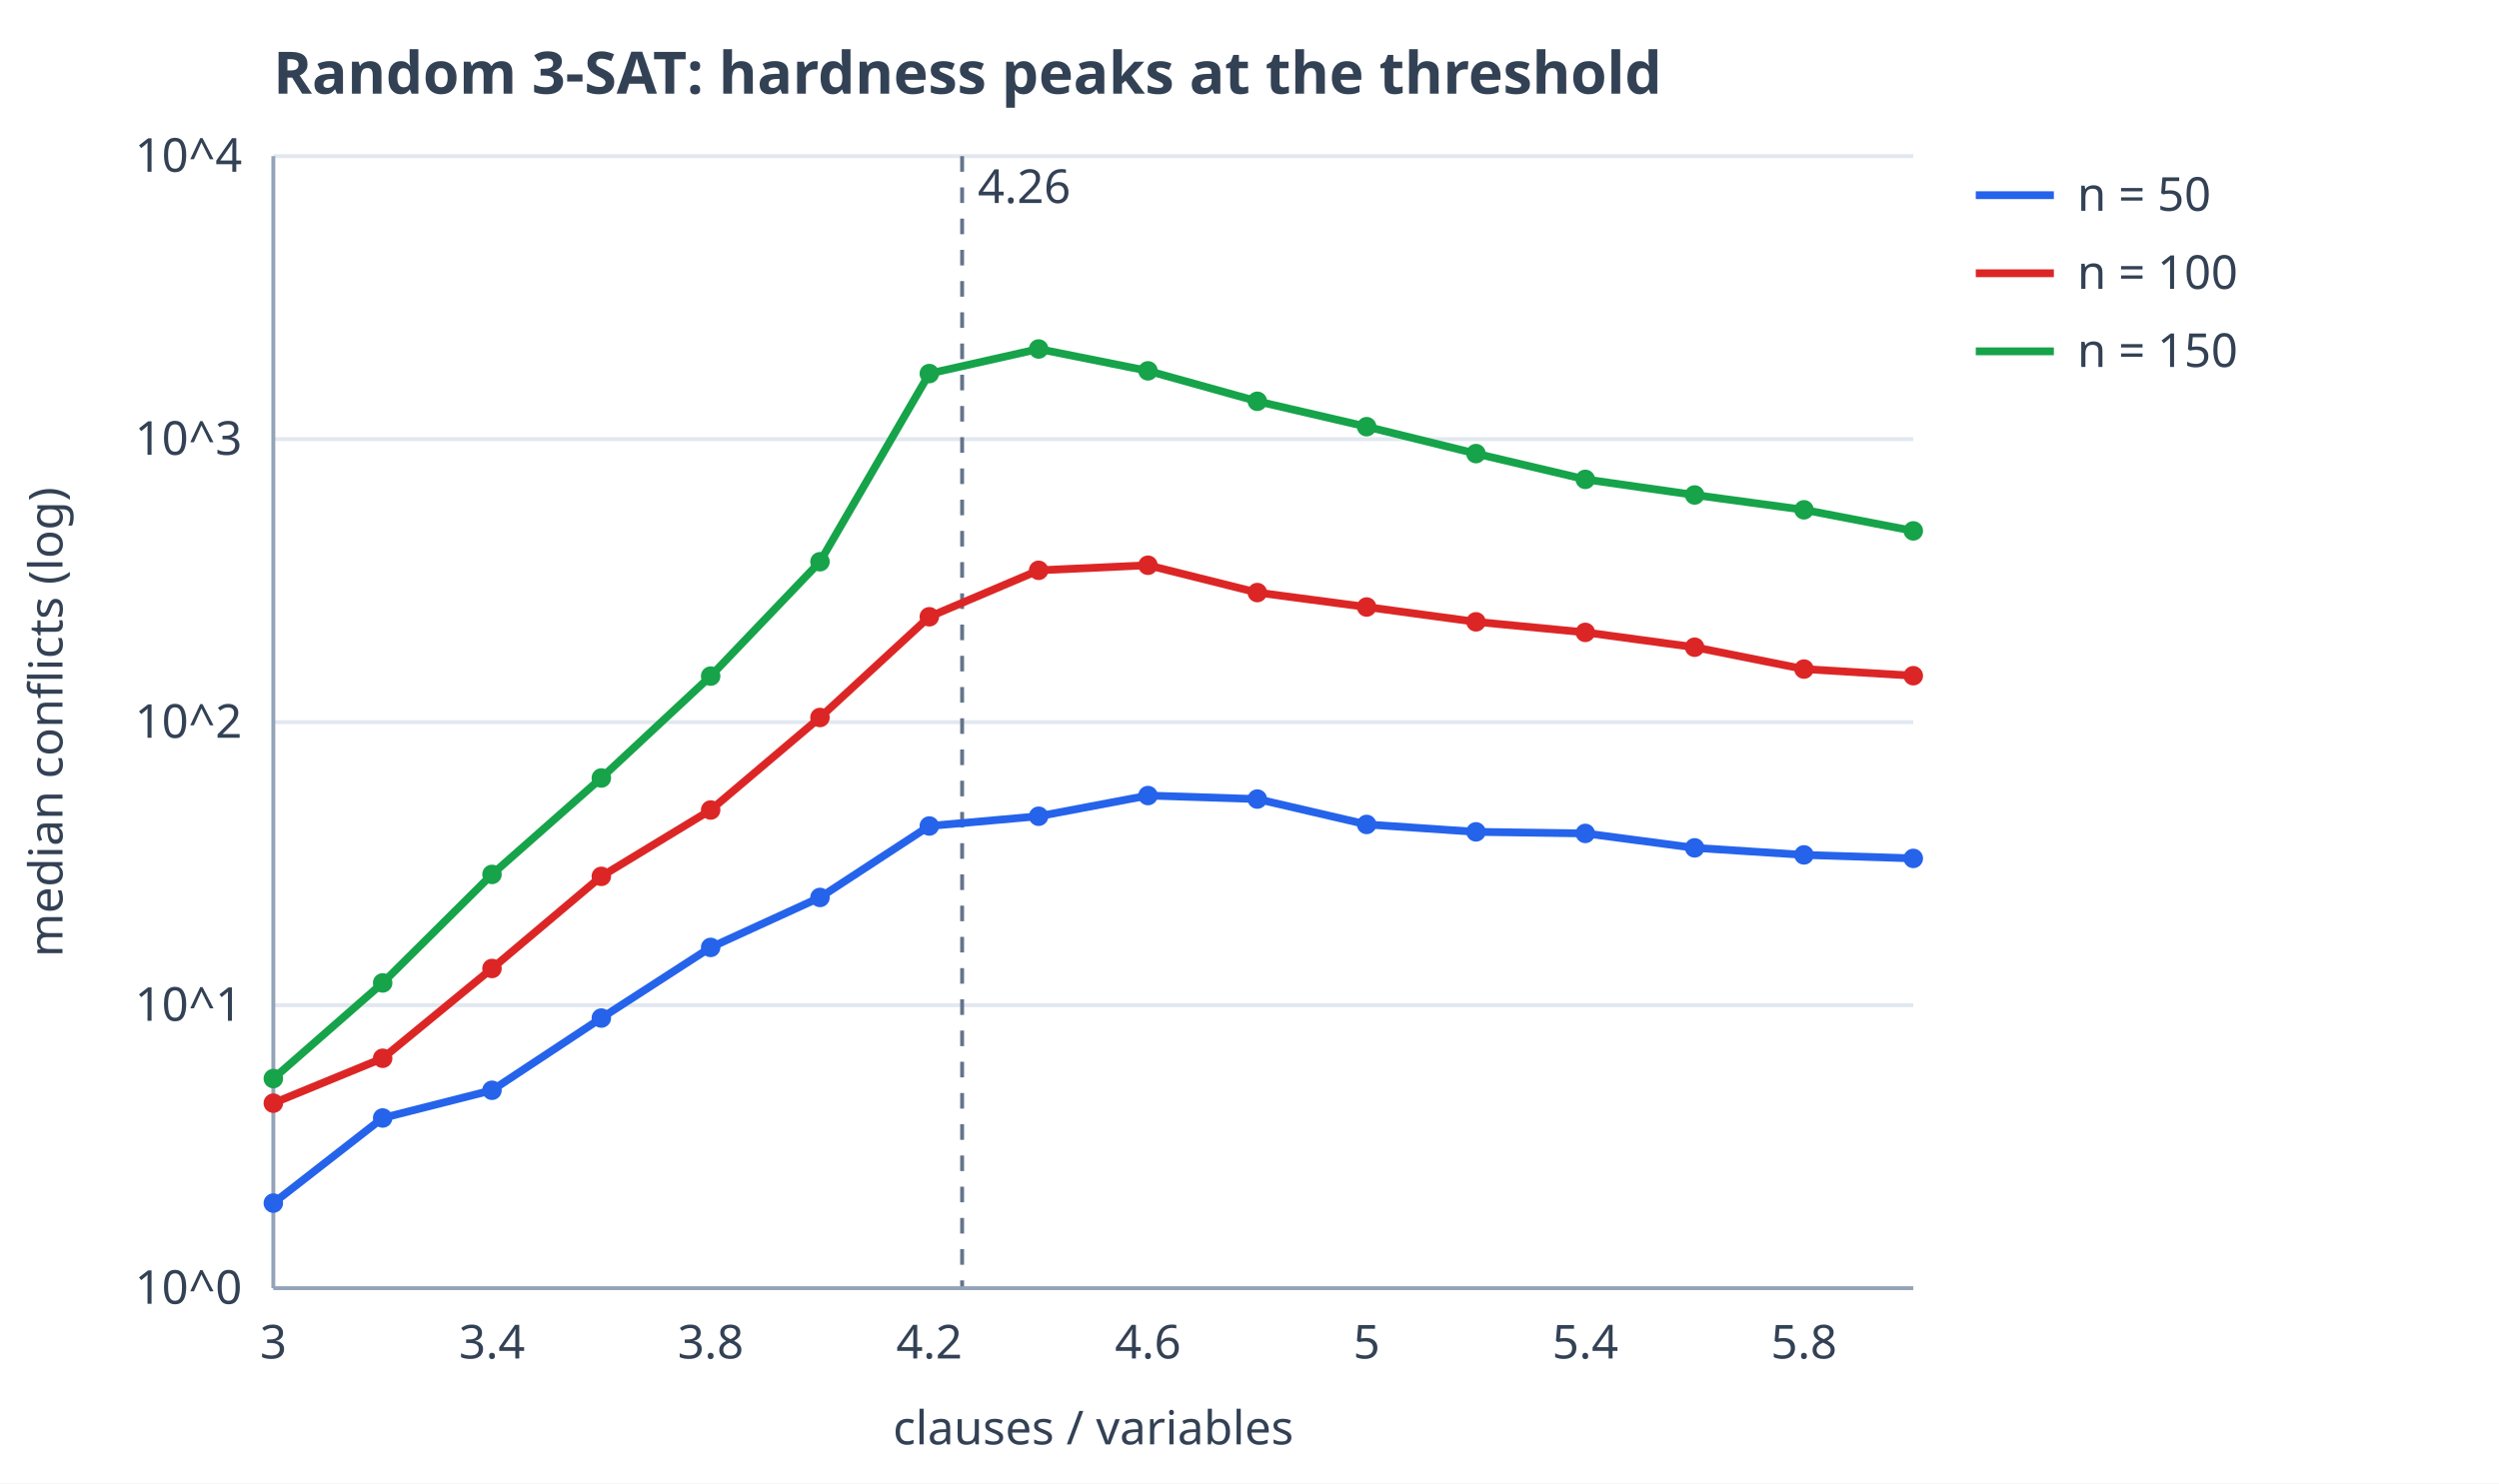
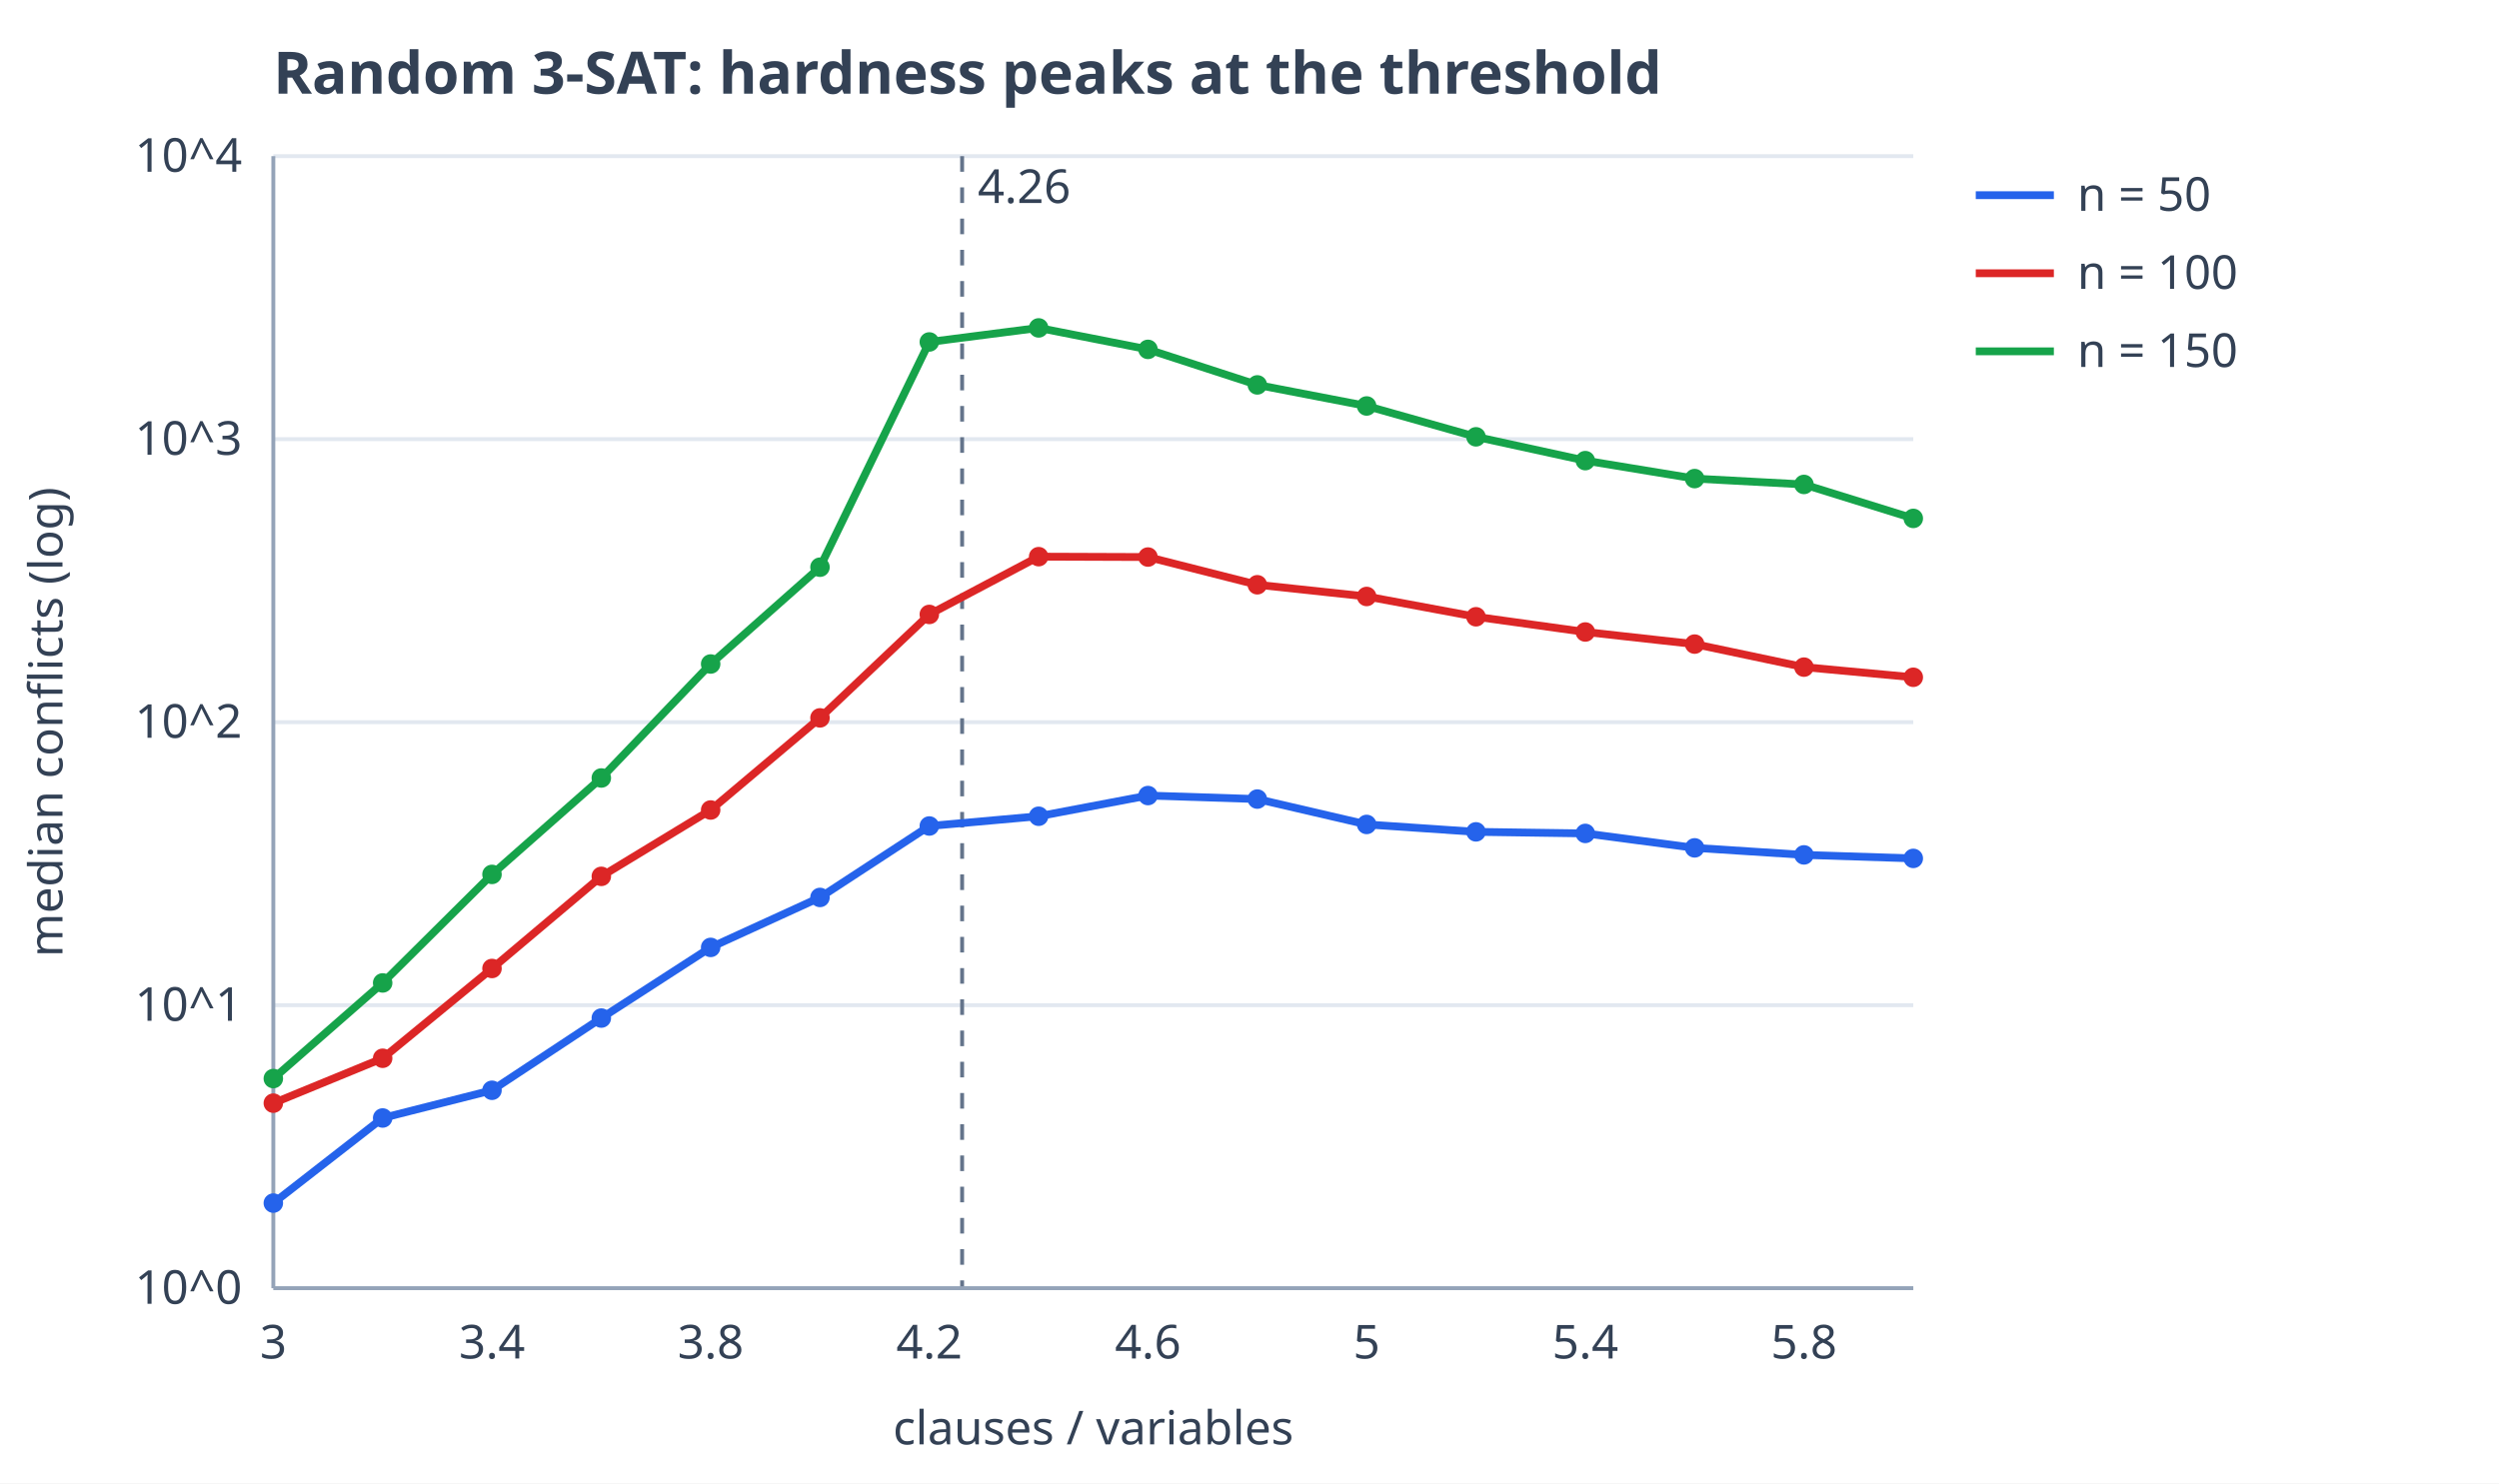
<svg xmlns="http://www.w3.org/2000/svg" viewBox="0 0 640 380" font-family="system-ui, sans-serif" font-size="12">
  <style>text{fill:#334155} .grid{stroke:#e2e8f0} .axis{stroke:#94a3b8}</style>
  <rect width="640" height="380" fill="#ffffff" />
  <text x="70" y="24" font-size="15" font-weight="600">Random 3-SAT: hardness peaks at the threshold</text>
  <line class="grid" x1="70" x2="490" y1="330.0" y2="330.0" />
  <text x="62" y="334.0" text-anchor="end">10^0</text>
  <line class="grid" x1="70" x2="490" y1="257.5" y2="257.5" />
  <text x="62" y="261.5" text-anchor="end">10^1</text>
  <line class="grid" x1="70" x2="490" y1="185.0" y2="185.0" />
  <text x="62" y="189.0" text-anchor="end">10^2</text>
  <line class="grid" x1="70" x2="490" y1="112.5" y2="112.5" />
  <text x="62" y="116.5" text-anchor="end">10^3</text>
  <line class="grid" x1="70" x2="490" y1="40.0" y2="40.0" />
  <text x="62" y="44.0" text-anchor="end">10^4</text>
  <text x="70.0" y="348" text-anchor="middle">3</text>
  <text x="126.0" y="348" text-anchor="middle">3.4</text>
  <text x="182.0" y="348" text-anchor="middle">3.8</text>
  <text x="238.0" y="348" text-anchor="middle">4.2</text>
  <text x="294.0" y="348" text-anchor="middle">4.6</text>
  <text x="350.0" y="348" text-anchor="middle">5</text>
  <text x="406.0" y="348" text-anchor="middle">5.4</text>
  <text x="462.0" y="348" text-anchor="middle">5.8</text>
  <line x1="246.4" x2="246.4" y1="40" y2="330" stroke="#64748b" stroke-dasharray="4 4" />
  <text x="250.4" y="52" fill="#64748b">4.26</text>
  <line class="axis" x1="70" x2="70" y1="40" y2="330" />
  <line class="axis" x1="70" x2="490" y1="330" y2="330" />
  <text x="280.0" y="370" text-anchor="middle">clauses / variables</text>
  <text transform="translate(16 185.0) rotate(-90)" text-anchor="middle">median conflicts (log)</text>
  <path d="M70.0,308.2 L98.0,286.4 L126.0,279.3 L154.0,260.8 L182.0,242.7 L210.0,229.9 L238.0,211.6 L266.0,209.1 L294.0,203.8 L322.0,204.7 L350.0,211.2 L378.0,213.1 L406.0,213.5 L434.0,217.2 L462.0,219.0 L490.0,219.9" fill="none" stroke="#2563eb" stroke-width="2" />
  <circle cx="70.0" cy="308.2" r="2.5" fill="#2563eb" />
  <circle cx="98.0" cy="286.4" r="2.5" fill="#2563eb" />
  <circle cx="126.0" cy="279.3" r="2.5" fill="#2563eb" />
  <circle cx="154.0" cy="260.8" r="2.5" fill="#2563eb" />
  <circle cx="182.0" cy="242.7" r="2.5" fill="#2563eb" />
  <circle cx="210.0" cy="229.9" r="2.5" fill="#2563eb" />
  <circle cx="238.0" cy="211.6" r="2.5" fill="#2563eb" />
  <circle cx="266.0" cy="209.1" r="2.5" fill="#2563eb" />
  <circle cx="294.0" cy="203.8" r="2.5" fill="#2563eb" />
  <circle cx="322.0" cy="204.7" r="2.5" fill="#2563eb" />
  <circle cx="350.0" cy="211.2" r="2.5" fill="#2563eb" />
  <circle cx="378.0" cy="213.1" r="2.5" fill="#2563eb" />
  <circle cx="406.0" cy="213.5" r="2.5" fill="#2563eb" />
  <circle cx="434.0" cy="217.2" r="2.5" fill="#2563eb" />
  <circle cx="462.0" cy="219.0" r="2.5" fill="#2563eb" />
  <circle cx="490.0" cy="219.9" r="2.5" fill="#2563eb" />
  <line x1="506" x2="526" y1="50" y2="50" stroke="#2563eb" stroke-width="2" />
  <text x="532" y="54">n = 50</text>
-   <path d="M70.0,282.6 L98.0,271.1 L126.0,248.1 L154.0,224.5 L182.0,207.5 L210.0,183.8 L238.0,158.0 L266.0,146.1 L294.0,144.8 L322.0,151.8 L350.0,155.5 L378.0,159.3 L406.0,162.0 L434.0,165.8 L462.0,171.4 L490.0,173.1" fill="none" stroke="#dc2626" stroke-width="2" />
+   <path d="M70.0,282.6 L98.0,271.1 L126.0,248.1 L154.0,224.5 L182.0,207.5 L210.0,183.9 L238.0,157.4 L266.0,142.6 L294.0,142.7 L322.0,149.8 L350.0,152.8 L378.0,158.0 L406.0,161.9 L434.0,165.0 L462.0,170.9 L490.0,173.5" fill="none" stroke="#dc2626" stroke-width="2" />
  <circle cx="70.0" cy="282.6" r="2.5" fill="#dc2626" />
  <circle cx="98.0" cy="271.1" r="2.5" fill="#dc2626" />
  <circle cx="126.0" cy="248.1" r="2.5" fill="#dc2626" />
  <circle cx="154.0" cy="224.5" r="2.5" fill="#dc2626" />
  <circle cx="182.0" cy="207.5" r="2.5" fill="#dc2626" />
-   <circle cx="210.0" cy="183.8" r="2.5" fill="#dc2626" />
-   <circle cx="238.0" cy="158.0" r="2.5" fill="#dc2626" />
-   <circle cx="266.0" cy="146.1" r="2.5" fill="#dc2626" />
-   <circle cx="294.0" cy="144.8" r="2.5" fill="#dc2626" />
-   <circle cx="322.0" cy="151.8" r="2.5" fill="#dc2626" />
-   <circle cx="350.0" cy="155.5" r="2.5" fill="#dc2626" />
-   <circle cx="378.0" cy="159.3" r="2.5" fill="#dc2626" />
-   <circle cx="406.0" cy="162.0" r="2.5" fill="#dc2626" />
-   <circle cx="434.0" cy="165.8" r="2.5" fill="#dc2626" />
-   <circle cx="462.0" cy="171.4" r="2.5" fill="#dc2626" />
-   <circle cx="490.0" cy="173.1" r="2.5" fill="#dc2626" />
+   <circle cx="210.0" cy="183.9" r="2.5" fill="#dc2626" />
+   <circle cx="238.0" cy="157.4" r="2.5" fill="#dc2626" />
+   <circle cx="266.0" cy="142.6" r="2.5" fill="#dc2626" />
+   <circle cx="294.0" cy="142.7" r="2.5" fill="#dc2626" />
+   <circle cx="322.0" cy="149.8" r="2.5" fill="#dc2626" />
+   <circle cx="350.0" cy="152.8" r="2.5" fill="#dc2626" />
+   <circle cx="378.0" cy="158.0" r="2.5" fill="#dc2626" />
+   <circle cx="406.0" cy="161.9" r="2.5" fill="#dc2626" />
+   <circle cx="434.0" cy="165.0" r="2.5" fill="#dc2626" />
+   <circle cx="462.0" cy="170.9" r="2.5" fill="#dc2626" />
+   <circle cx="490.0" cy="173.5" r="2.5" fill="#dc2626" />
  <line x1="506" x2="526" y1="70" y2="70" stroke="#dc2626" stroke-width="2" />
  <text x="532" y="74">n = 100</text>
-   <path d="M70.0,276.3 L98.0,251.8 L126.0,224.0 L154.0,199.3 L182.0,173.2 L210.0,143.9 L238.0,95.7 L266.0,89.4 L294.0,95.0 L322.0,102.8 L350.0,109.3 L378.0,116.2 L406.0,122.8 L434.0,126.8 L462.0,130.6 L490.0,136.0" fill="none" stroke="#16a34a" stroke-width="2" />
+   <path d="M70.0,276.3 L98.0,251.8 L126.0,224.0 L154.0,199.3 L182.0,170.1 L210.0,145.3 L238.0,87.6 L266.0,84.0 L294.0,89.5 L322.0,98.6 L350.0,104.0 L378.0,111.9 L406.0,118.0 L434.0,122.6 L462.0,124.1 L490.0,132.8" fill="none" stroke="#16a34a" stroke-width="2" />
  <circle cx="70.0" cy="276.3" r="2.5" fill="#16a34a" />
  <circle cx="98.0" cy="251.8" r="2.5" fill="#16a34a" />
  <circle cx="126.0" cy="224.0" r="2.5" fill="#16a34a" />
  <circle cx="154.0" cy="199.3" r="2.5" fill="#16a34a" />
-   <circle cx="182.0" cy="173.2" r="2.5" fill="#16a34a" />
-   <circle cx="210.0" cy="143.9" r="2.5" fill="#16a34a" />
-   <circle cx="238.0" cy="95.7" r="2.5" fill="#16a34a" />
-   <circle cx="266.0" cy="89.4" r="2.5" fill="#16a34a" />
-   <circle cx="294.0" cy="95.0" r="2.5" fill="#16a34a" />
-   <circle cx="322.0" cy="102.8" r="2.5" fill="#16a34a" />
-   <circle cx="350.0" cy="109.3" r="2.5" fill="#16a34a" />
-   <circle cx="378.0" cy="116.2" r="2.5" fill="#16a34a" />
-   <circle cx="406.0" cy="122.8" r="2.5" fill="#16a34a" />
-   <circle cx="434.0" cy="126.8" r="2.5" fill="#16a34a" />
-   <circle cx="462.0" cy="130.6" r="2.5" fill="#16a34a" />
-   <circle cx="490.0" cy="136.0" r="2.5" fill="#16a34a" />
+   <circle cx="182.0" cy="170.1" r="2.5" fill="#16a34a" />
+   <circle cx="210.0" cy="145.3" r="2.5" fill="#16a34a" />
+   <circle cx="238.0" cy="87.6" r="2.5" fill="#16a34a" />
+   <circle cx="266.0" cy="84.0" r="2.5" fill="#16a34a" />
+   <circle cx="294.0" cy="89.5" r="2.5" fill="#16a34a" />
+   <circle cx="322.0" cy="98.6" r="2.5" fill="#16a34a" />
+   <circle cx="350.0" cy="104.0" r="2.5" fill="#16a34a" />
+   <circle cx="378.0" cy="111.9" r="2.5" fill="#16a34a" />
+   <circle cx="406.0" cy="118.0" r="2.5" fill="#16a34a" />
+   <circle cx="434.0" cy="122.6" r="2.5" fill="#16a34a" />
+   <circle cx="462.0" cy="124.1" r="2.5" fill="#16a34a" />
+   <circle cx="490.0" cy="132.8" r="2.5" fill="#16a34a" />
  <line x1="506" x2="526" y1="90" y2="90" stroke="#16a34a" stroke-width="2" />
  <text x="532" y="94">n = 150</text>
</svg>
